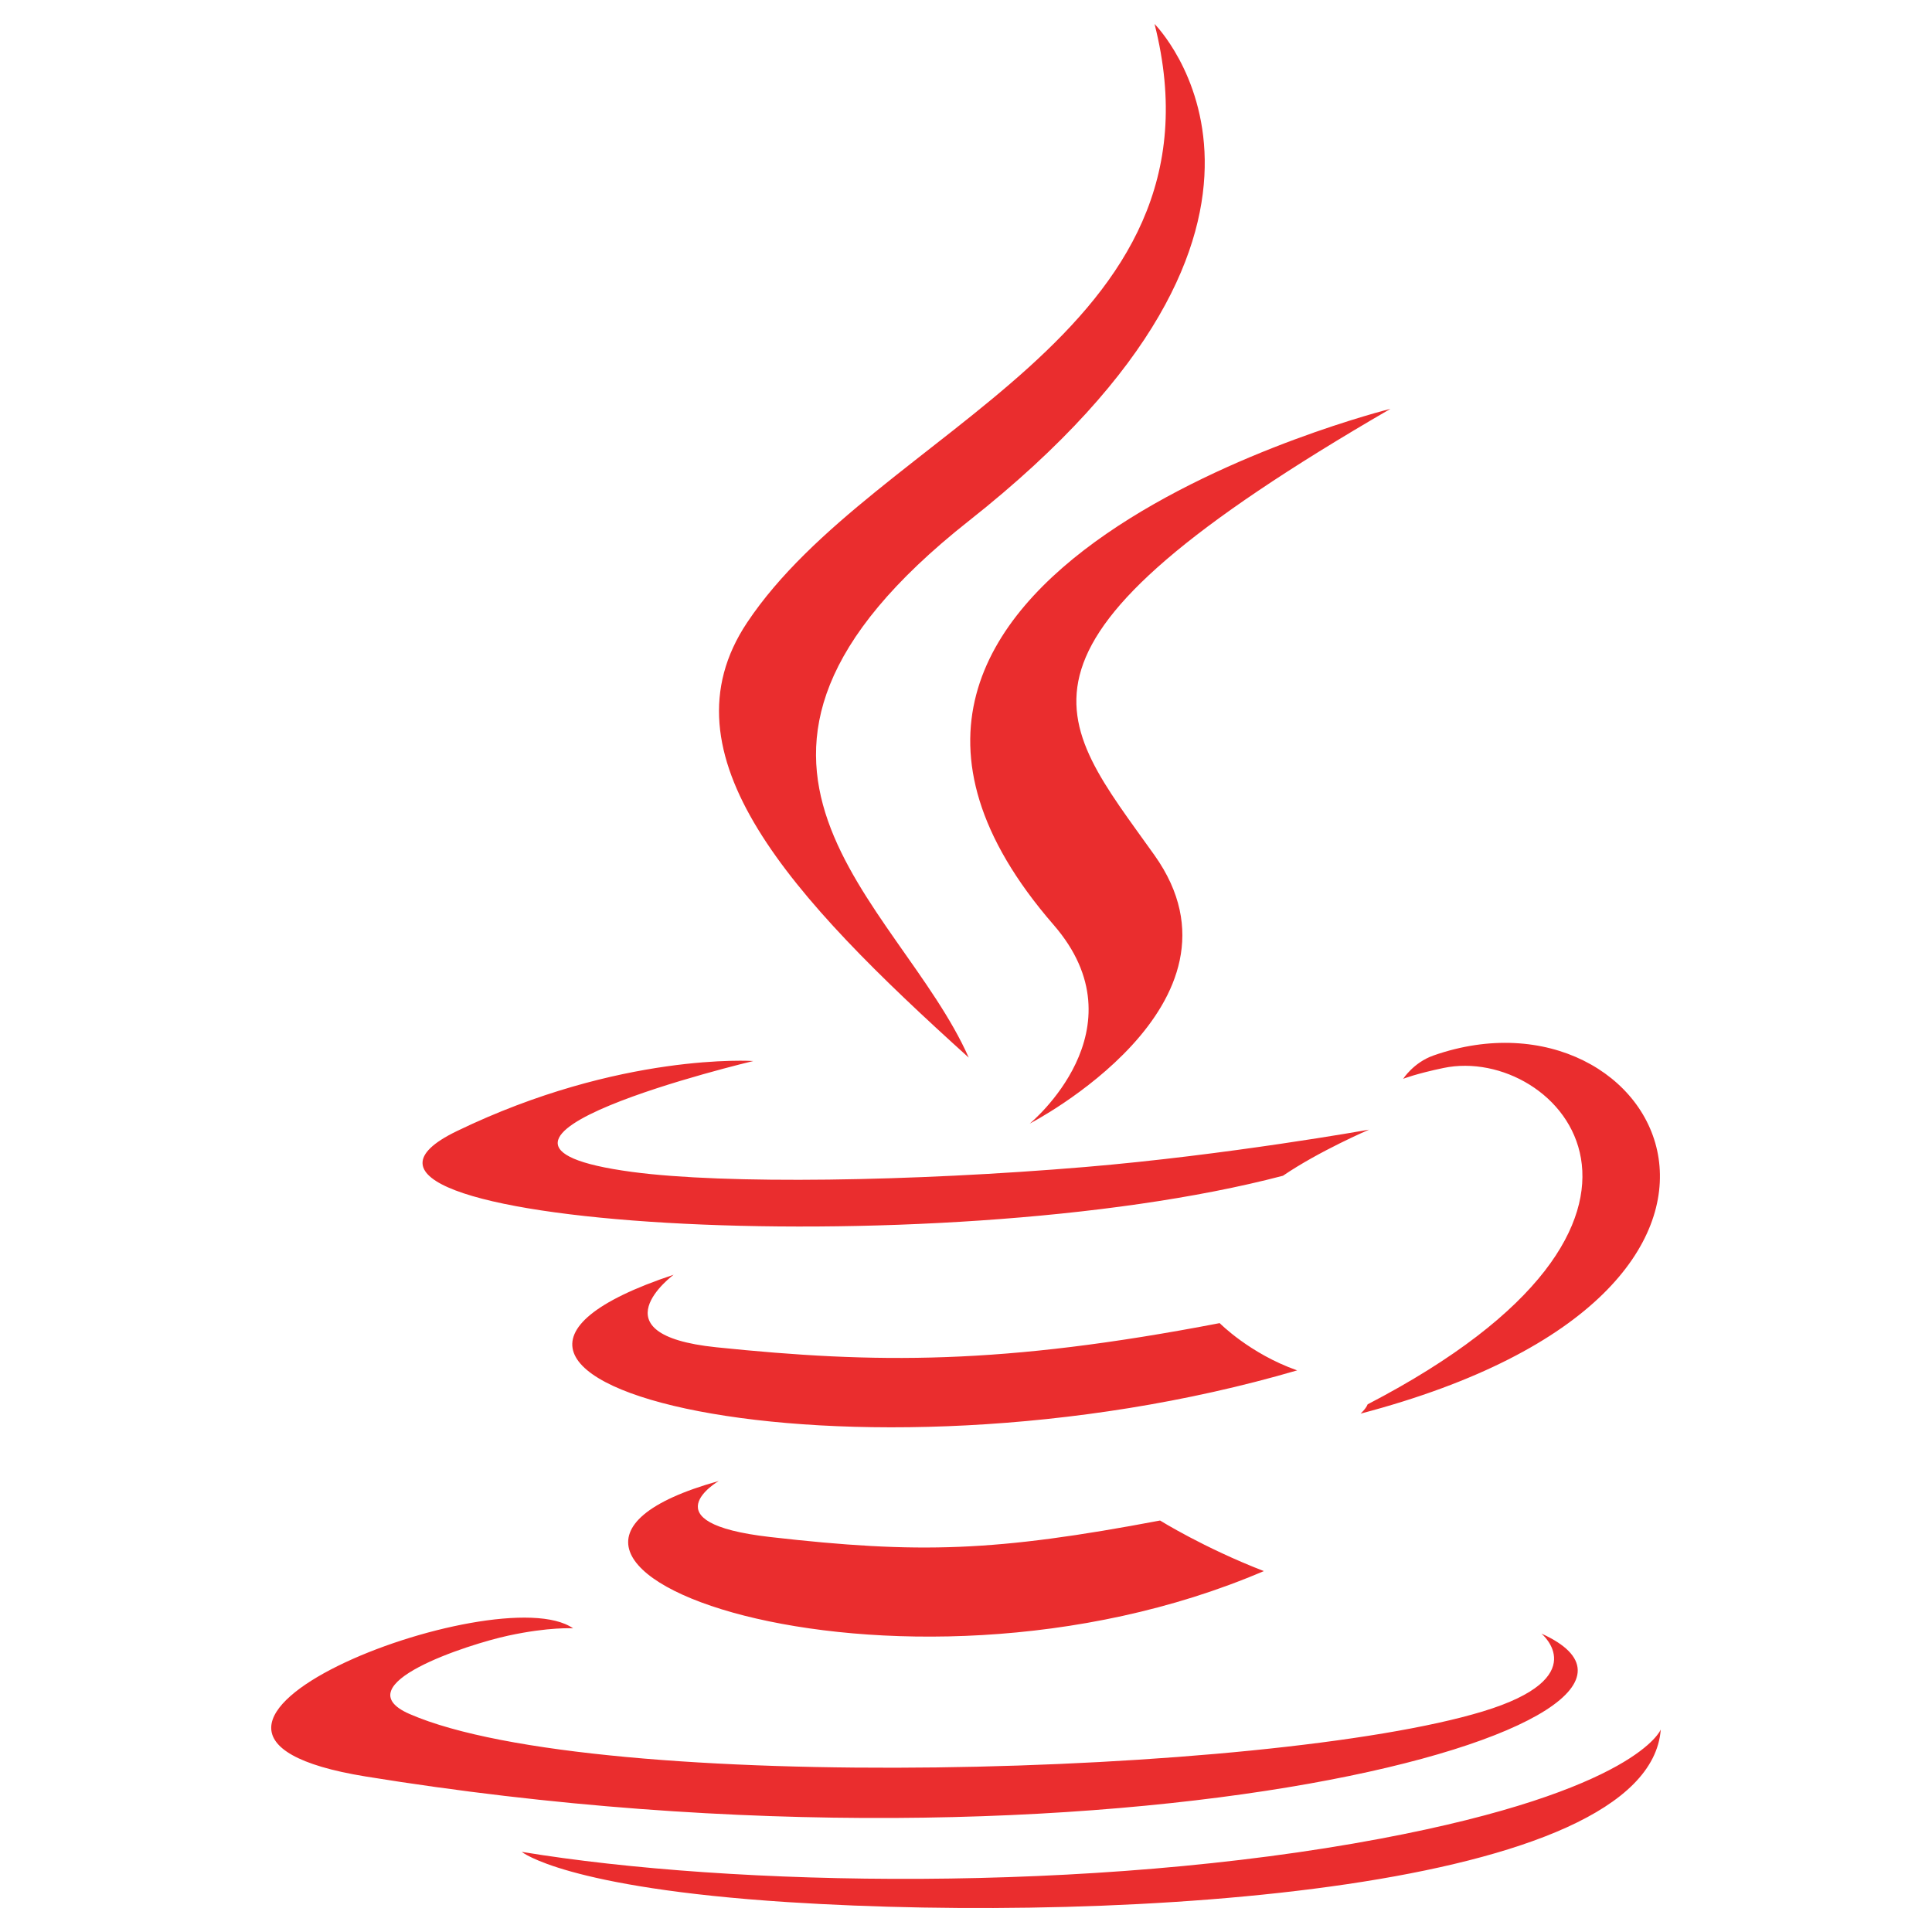
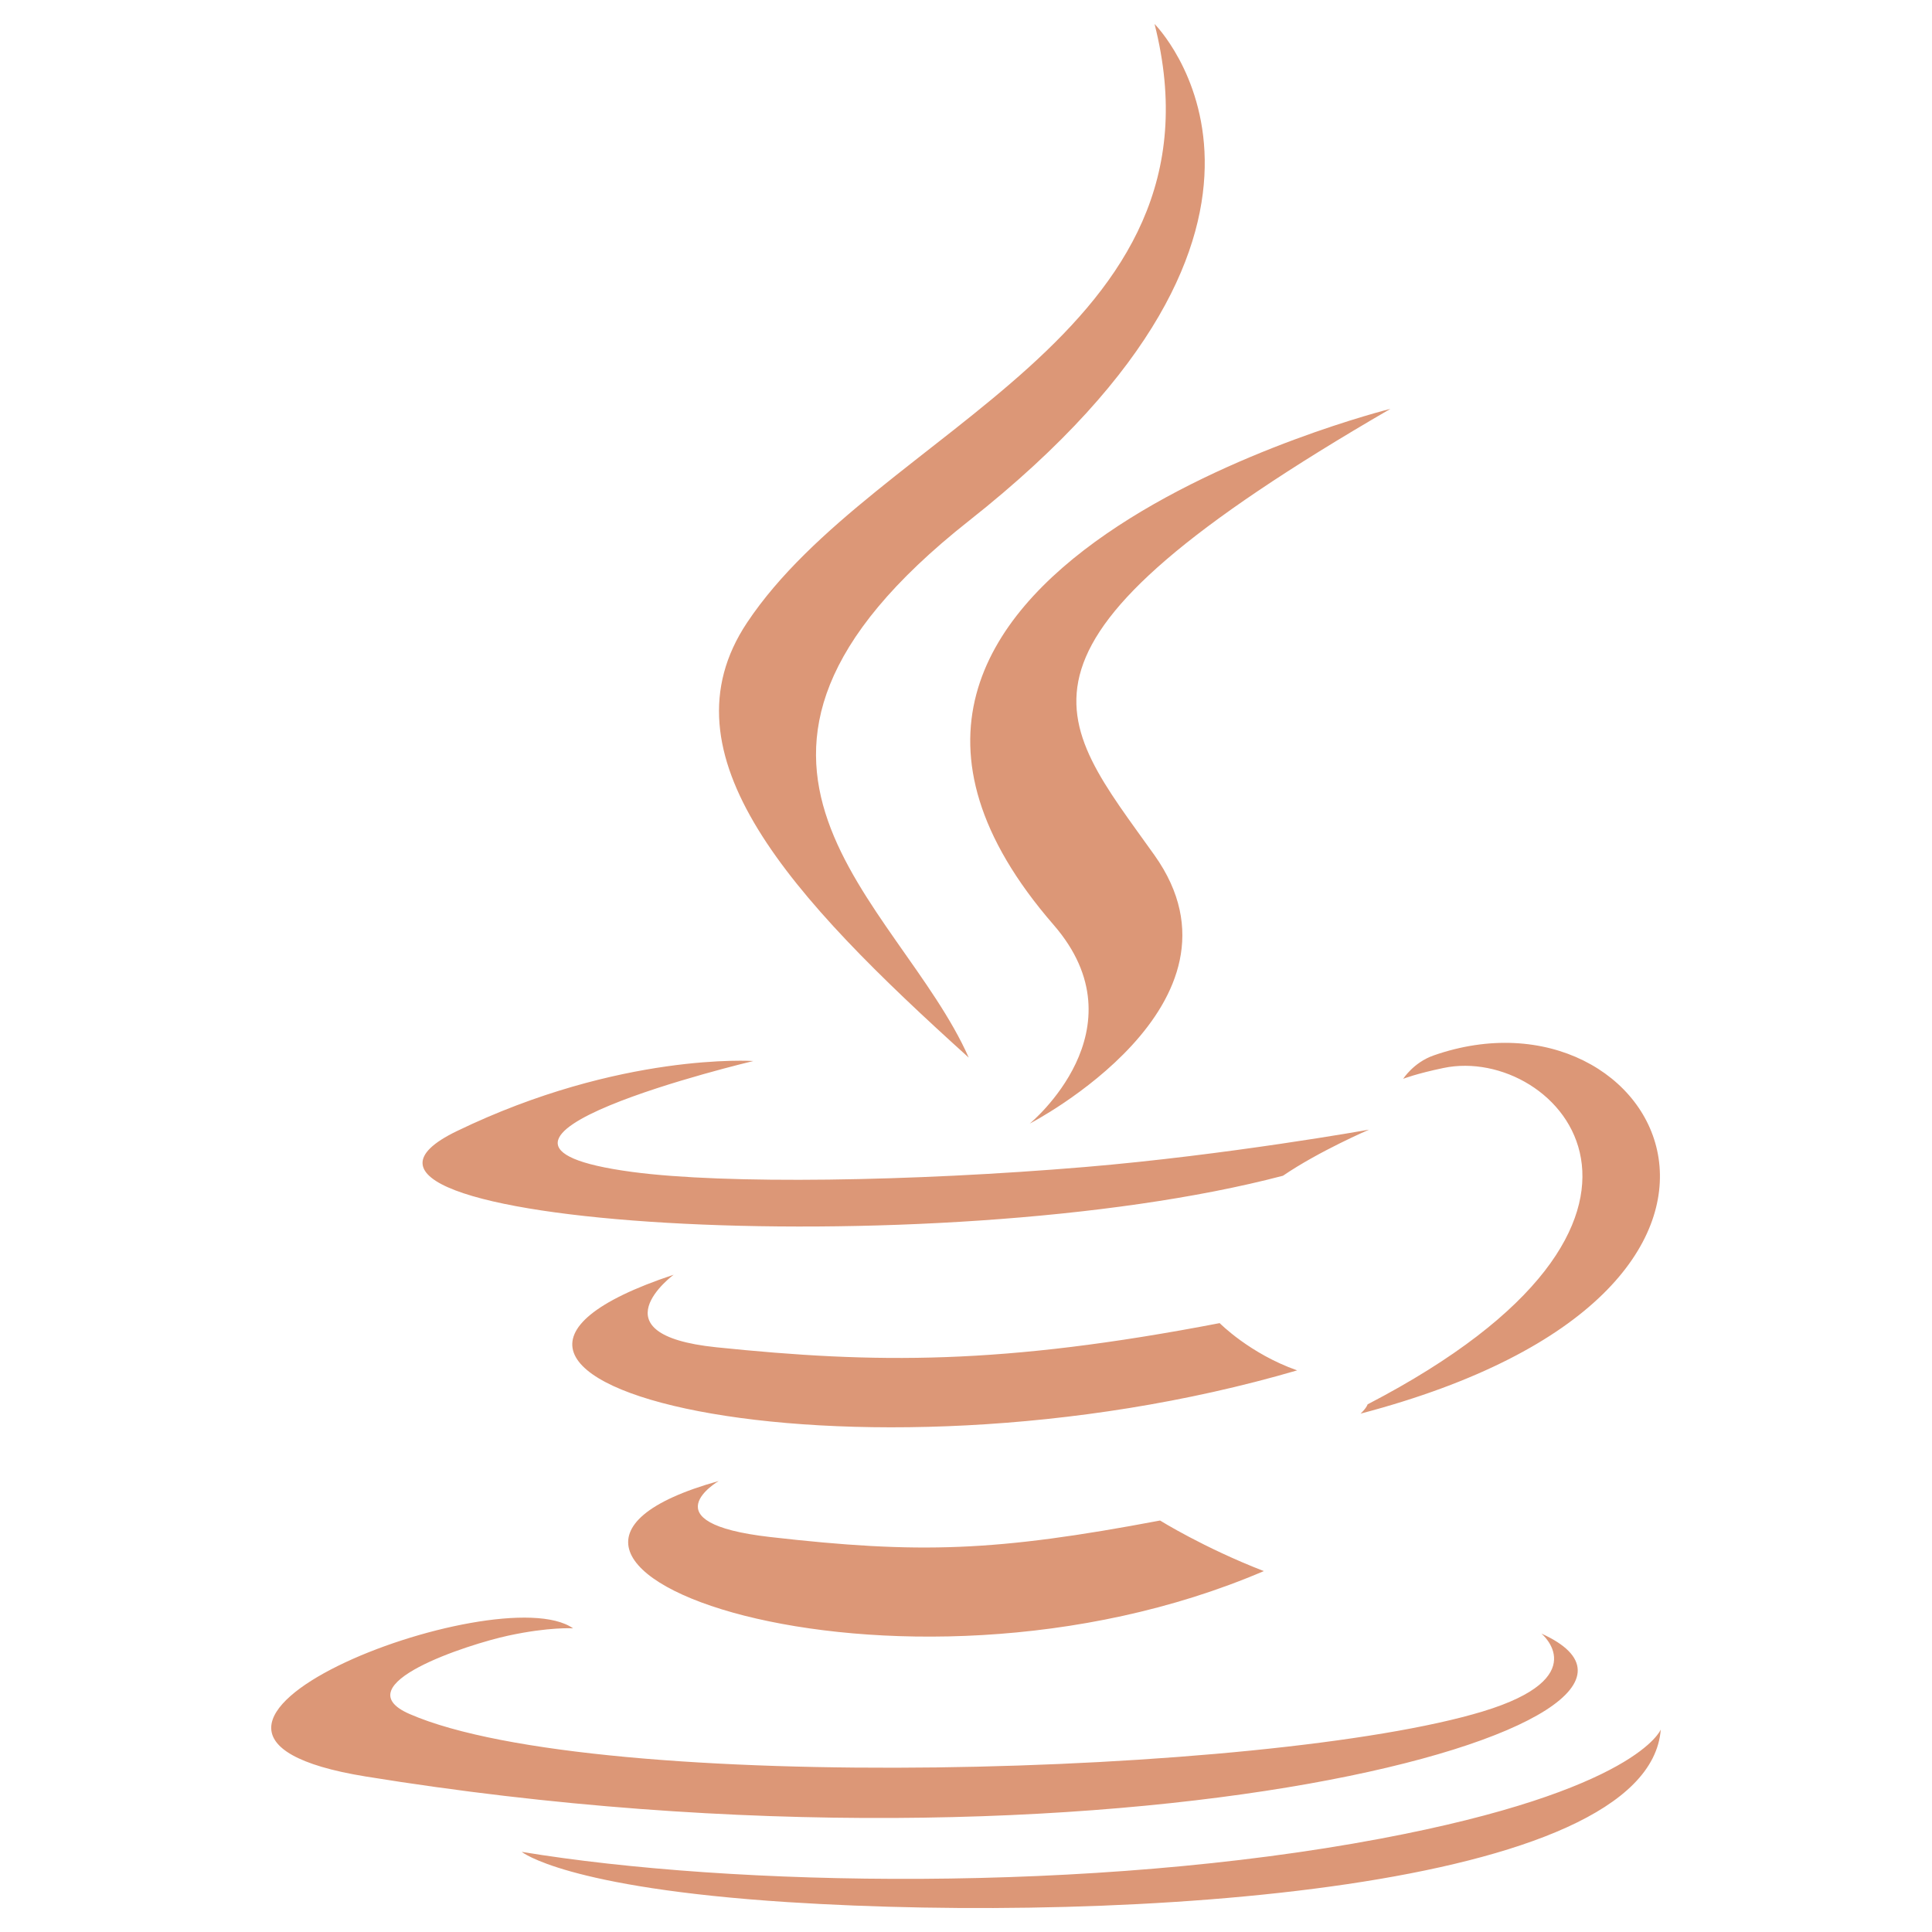
<svg xmlns="http://www.w3.org/2000/svg" viewBox="0 0 128 128">
-   <path fill="#EA2D2E" d="M47.617 98.12c-19.192 5.362 11.677 16.439 36.115 5.969-4.003-1.556-6.874-3.351-6.874-3.351-10.897 2.06-15.952 2.222-25.844 1.092-8.164-.935-3.397-3.71-3.397-3.71zm33.189-10.46c-14.444 2.779-22.787 2.69-33.354 1.6-8.171-.845-2.822-4.805-2.822-4.805-21.137 7.016 11.767 14.977 41.309 6.336-3.14-1.106-5.133-3.131-5.133-3.131zm11.319-60.575c.001 0-42.731 10.669-22.323 34.187 6.024 6.935-1.58 13.17-1.58 13.17s15.289-7.891 8.269-17.777c-6.559-9.215-11.587-13.793 15.634-29.58zm9.998 81.144s3.529 2.91-3.888 5.159c-14.102 4.272-58.706 5.56-71.095.171-4.45-1.938 3.899-4.625 6.526-5.192 2.739-.593 4.303-.485 4.303-.485-4.952-3.487-32.013 6.85-13.742 9.815 49.821 8.076 90.817-3.637 77.896-9.468zM85 77.896c2.395-1.634 5.703-3.053 5.703-3.053s-9.424 1.685-18.813 2.474c-11.494.964-23.823 1.154-30.012.326-14.652-1.959 8.033-7.348 8.033-7.348s-8.812-.596-19.644 4.644C17.455 81.134 61.958 83.958 85 77.896zm5.609 15.145c-.108.29-.468.616-.468.616 31.273-8.221 19.775-28.979 4.822-23.725-1.312.464-2 1.543-2 1.543s.829-.334 2.678-.72c7.559-1.575 18.389 10.119-5.032 22.286zM64.181 70.069c-4.614-10.429-20.26-19.553.007-35.559C89.459 14.563 76.492 1.587 76.492 1.587c5.23 20.608-18.451 26.833-26.999 39.667-5.821 8.745 2.857 18.142 14.688 28.815zm27.274 51.748c-19.187 3.612-42.854 3.191-56.887.874 0 0 2.874 2.38 17.646 3.331 22.476 1.437 57-.8 57.816-11.436.001 0-1.57 4.032-18.575 7.231z" />
+   <path fill="#DC9777" d="M47.617 98.12c-19.192 5.362 11.677 16.439 36.115 5.969-4.003-1.556-6.874-3.351-6.874-3.351-10.897 2.06-15.952 2.222-25.844 1.092-8.164-.935-3.397-3.71-3.397-3.71zm33.189-10.46c-14.444 2.779-22.787 2.69-33.354 1.6-8.171-.845-2.822-4.805-2.822-4.805-21.137 7.016 11.767 14.977 41.309 6.336-3.14-1.106-5.133-3.131-5.133-3.131zm11.319-60.575c.001 0-42.731 10.669-22.323 34.187 6.024 6.935-1.58 13.17-1.58 13.17s15.289-7.891 8.269-17.777c-6.559-9.215-11.587-13.793 15.634-29.58zm9.998 81.144s3.529 2.91-3.888 5.159c-14.102 4.272-58.706 5.56-71.095.171-4.45-1.938 3.899-4.625 6.526-5.192 2.739-.593 4.303-.485 4.303-.485-4.952-3.487-32.013 6.85-13.742 9.815 49.821 8.076 90.817-3.637 77.896-9.468zM85 77.896c2.395-1.634 5.703-3.053 5.703-3.053s-9.424 1.685-18.813 2.474c-11.494.964-23.823 1.154-30.012.326-14.652-1.959 8.033-7.348 8.033-7.348s-8.812-.596-19.644 4.644C17.455 81.134 61.958 83.958 85 77.896zm5.609 15.145c-.108.29-.468.616-.468.616 31.273-8.221 19.775-28.979 4.822-23.725-1.312.464-2 1.543-2 1.543s.829-.334 2.678-.72c7.559-1.575 18.389 10.119-5.032 22.286zM64.181 70.069c-4.614-10.429-20.26-19.553.007-35.559C89.459 14.563 76.492 1.587 76.492 1.587c5.23 20.608-18.451 26.833-26.999 39.667-5.821 8.745 2.857 18.142 14.688 28.815zm27.274 51.748c-19.187 3.612-42.854 3.191-56.887.874 0 0 2.874 2.38 17.646 3.331 22.476 1.437 57-.8 57.816-11.436.001 0-1.57 4.032-18.575 7.231z" />
</svg>
